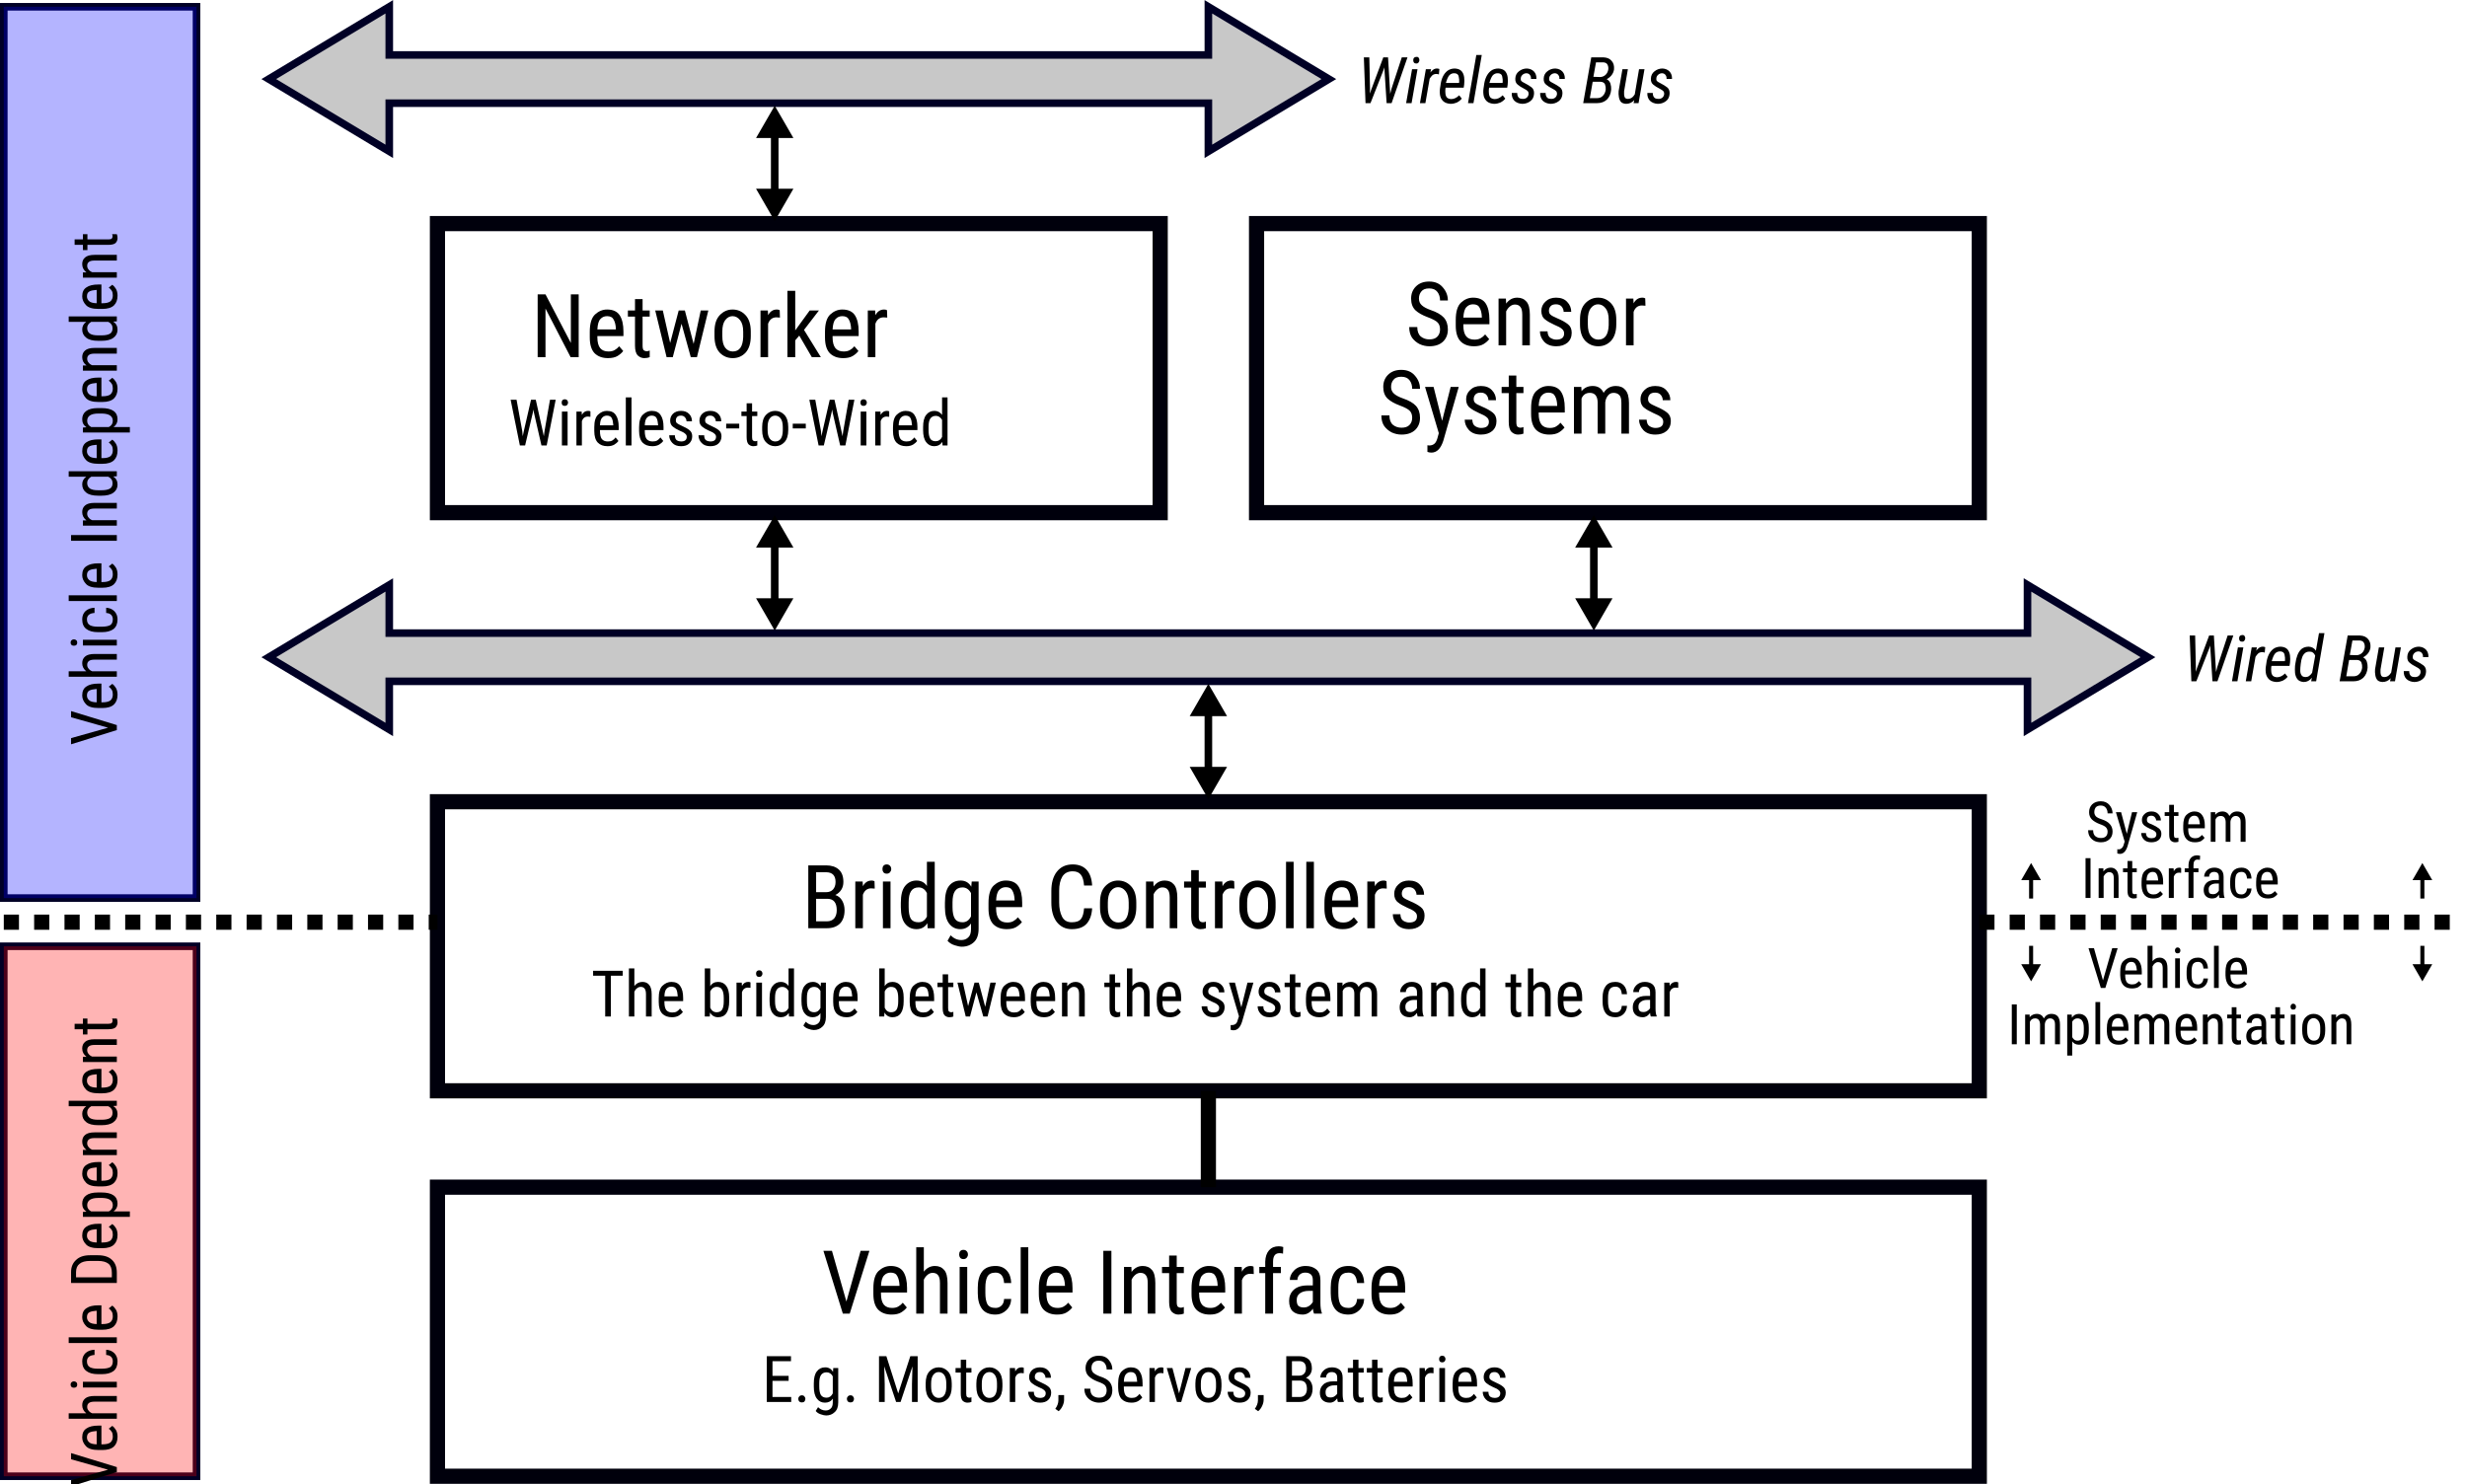
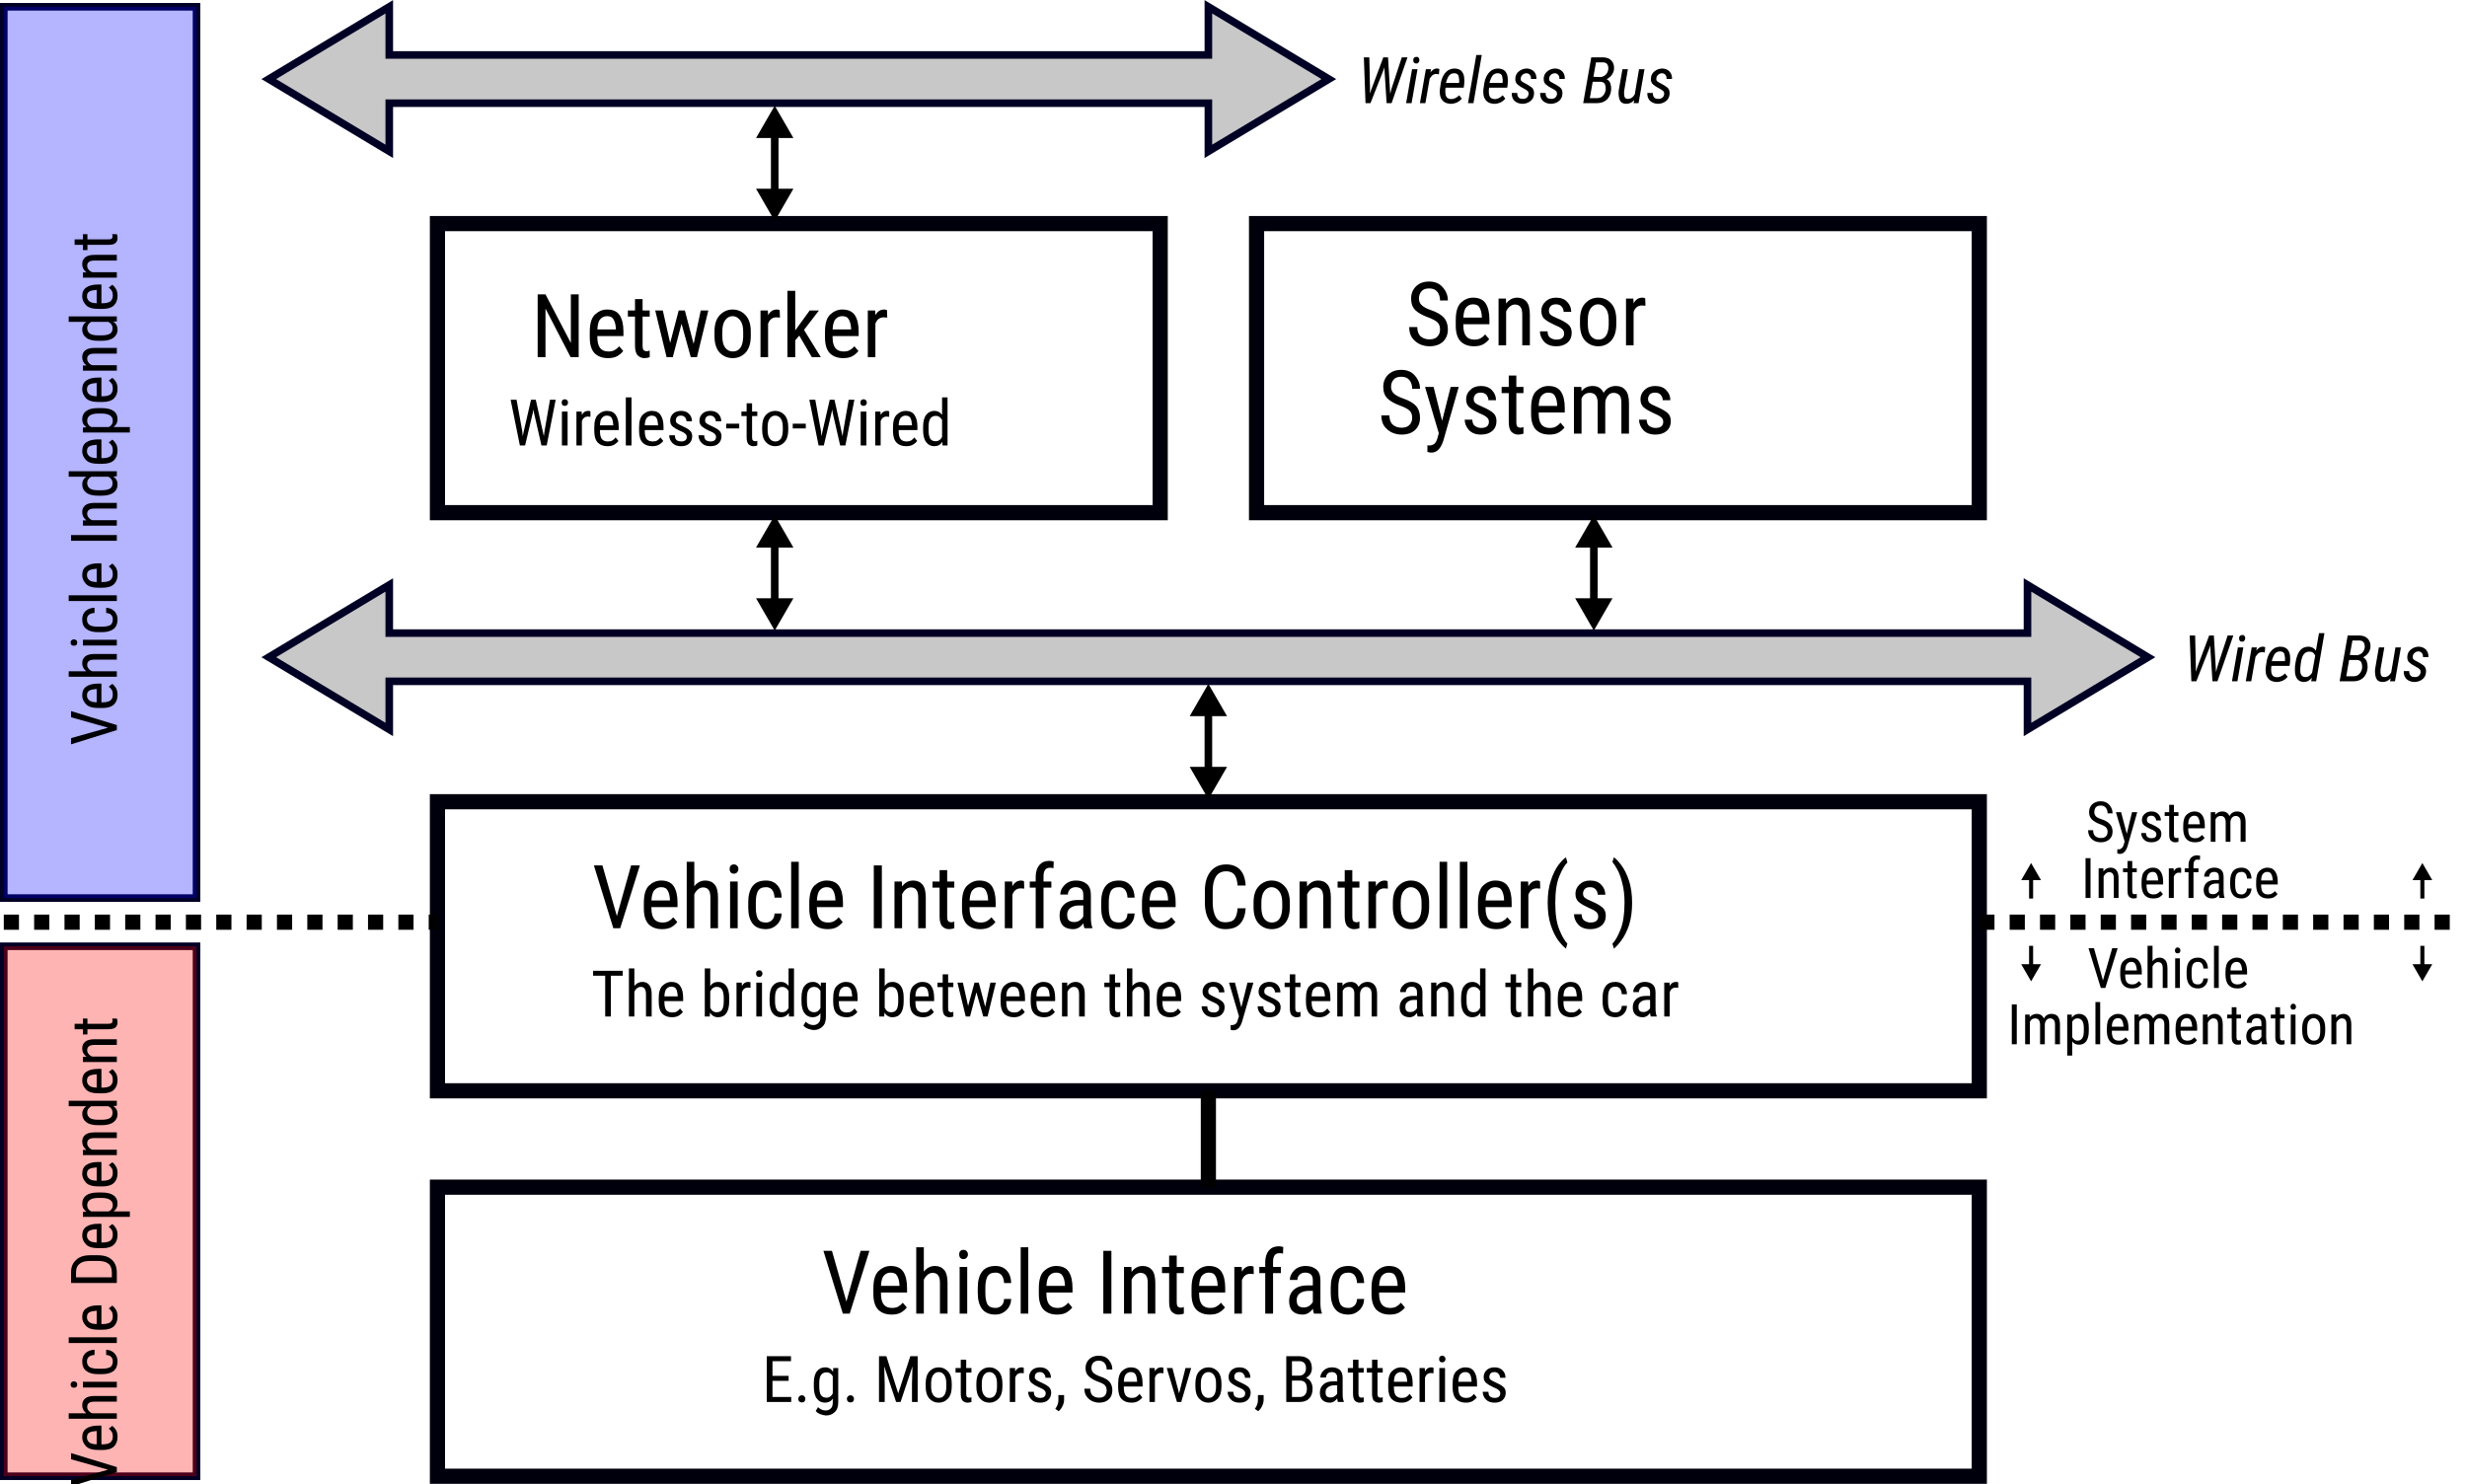
<svg xmlns="http://www.w3.org/2000/svg" width="6.4in" height="3.85in" viewBox="0 0 162.561 97.779" version="1.1" id="svg7115">
  <defs id="defs7109">
    <marker style="overflow:visible" id="marker12779" refX="0" refY="0" orient="auto">
      <path transform="scale(0.4)" style="fill:#000000;fill-opacity:1;fill-rule:evenodd;stroke:#000000;stroke-width:1pt;stroke-opacity:1" d="M 5.77,0 -2.88,5 V -5 Z" id="path12777" />
    </marker>
    <marker style="overflow:visible" id="marker12613" refX="0" refY="0" orient="auto">
      <path transform="scale(0.4)" style="fill:#000000;fill-opacity:1;fill-rule:evenodd;stroke:#000000;stroke-width:1pt;stroke-opacity:1" d="M 5.77,0 -2.88,5 V -5 Z" id="path12611" />
    </marker>
    <marker style="overflow:visible" id="marker12453" refX="0" refY="0" orient="auto">
      <path transform="scale(0.4)" style="fill:#000000;fill-opacity:1;fill-rule:evenodd;stroke:#000000;stroke-width:1pt;stroke-opacity:1" d="M 5.77,0 -2.88,5 V -5 Z" id="path12451" />
    </marker>
    <marker style="overflow:visible" id="marker12299" refX="0" refY="0" orient="auto">
      <path transform="scale(0.4)" style="fill:#000000;fill-opacity:1;fill-rule:evenodd;stroke:#000000;stroke-width:1pt;stroke-opacity:1" d="M 5.77,0 -2.88,5 V -5 Z" id="path12297" />
    </marker>
    <marker orient="auto" refY="0.0" refX="0.0" id="TriangleOutS" style="overflow:visible">
      <path id="path10255" d="M 5.77,0.0 L -2.88,5.0 L -2.88,-5.0 L 5.77,0.0 z " style="fill-rule:evenodd;stroke:#000000;stroke-width:1pt;stroke-opacity:1;fill:#000000;fill-opacity:1" transform="scale(0.2)" />
    </marker>
    <marker orient="auto" refY="0.0" refX="0.0" id="Arrow2Send" style="overflow:visible;">
      <path id="path10140" style="fill-rule:evenodd;stroke-width:0.625;stroke-linejoin:round;stroke:#000000;stroke-opacity:1;fill:#000000;fill-opacity:1" d="M 8.719,4.034 L -2.207,0.016 L 8.719,-4.002 C 6.973,-1.63 6.983,1.616 8.719,4.034 z " transform="scale(0.3) rotate(180) translate(-2.3,0)" />
    </marker>
    <marker orient="auto" refY="0" refX="0" id="TriangleOutM" style="overflow:visible">
      <path id="path1098" d="M 5.77,0 -2.88,5 V -5 Z" style="fill:#000000;fill-opacity:1;fill-rule:evenodd;stroke:#000000;stroke-width:1pt;stroke-opacity:1" transform="scale(0.4)" />
    </marker>
    <marker orient="auto" refY="0" refX="0" id="TriangleInM" style="overflow:visible">
      <path id="path1089" d="M 5.77,0 -2.88,5 V -5 Z" style="fill:#000000;fill-opacity:1;fill-rule:evenodd;stroke:#000000;stroke-width:1pt;stroke-opacity:1" transform="scale(-0.4)" />
    </marker>
    <marker style="overflow:visible" id="marker5618-2" refX="0" refY="0" orient="auto">
      <path transform="scale(0.4)" style="fill:#000000;fill-opacity:1;fill-rule:evenodd;stroke:#000000;stroke-width:1pt;stroke-opacity:1" d="M 5.77,0 -2.88,5 V -5 Z" id="path5616-4" />
    </marker>
    <marker style="overflow:visible" id="marker5618-6" refX="0" refY="0" orient="auto">
      <path transform="scale(0.4)" style="fill:#000000;fill-opacity:1;fill-rule:evenodd;stroke:#000000;stroke-width:1pt;stroke-opacity:1" d="M 5.77,0 -2.88,5 V -5 Z" id="path5616-9" />
    </marker>
    <marker style="overflow:visible" id="marker5618-6-9" refX="0" refY="0" orient="auto">
      <path transform="scale(0.4)" style="fill:#000000;fill-opacity:1;fill-rule:evenodd;stroke:#000000;stroke-width:1pt;stroke-opacity:1" d="M 5.77,0 -2.88,5 V -5 Z" id="path5616-9-1" />
    </marker>
    <marker style="overflow:visible" id="marker5618-2-4" refX="0" refY="0" orient="auto">
      <path transform="scale(0.4)" style="fill:#000000;fill-opacity:1;fill-rule:evenodd;stroke:#000000;stroke-width:1pt;stroke-opacity:1" d="M 5.77,0 -2.88,5 V -5 Z" id="path5616-4-9" />
    </marker>
    <marker orient="auto" refY="0" refX="0" id="TriangleInM-0" style="overflow:visible">
      <path id="path1089-6" d="M 5.77,0 -2.88,5 V -5 Z" style="fill:#000000;fill-opacity:1;fill-rule:evenodd;stroke:#000000;stroke-width:1pt;stroke-opacity:1" transform="scale(-0.4)" />
    </marker>
    <marker orient="auto" refY="0" refX="0" id="TriangleOutM-1" style="overflow:visible">
      <path id="path1098-5" d="M 5.77,0 -2.88,5 V -5 Z" style="fill:#000000;fill-opacity:1;fill-rule:evenodd;stroke:#000000;stroke-width:1pt;stroke-opacity:1" transform="scale(0.4)" />
    </marker>
    <marker orient="auto" refY="0" refX="0" id="TriangleInM-4" style="overflow:visible">
      <path id="path1089-9" d="M 5.77,0 -2.88,5 V -5 Z" style="fill:#000000;fill-opacity:1;fill-rule:evenodd;stroke:#000000;stroke-width:1pt;stroke-opacity:1" transform="scale(-0.4)" />
    </marker>
    <marker orient="auto" refY="0" refX="0" id="TriangleOutM-0" style="overflow:visible">
      <path id="path1098-9" d="M 5.77,0 -2.88,5 V -5 Z" style="fill:#000000;fill-opacity:1;fill-rule:evenodd;stroke:#000000;stroke-width:1pt;stroke-opacity:1" transform="scale(0.4)" />
    </marker>
    <marker orient="auto" refY="0" refX="0" id="TriangleInM-7" style="overflow:visible">
      <path id="path1089-7" d="M 5.77,0 -2.88,5 V -5 Z" style="fill:#000000;fill-opacity:1;fill-rule:evenodd;stroke:#000000;stroke-width:1pt;stroke-opacity:1" transform="scale(-0.4)" />
    </marker>
    <marker orient="auto" refY="0" refX="0" id="TriangleOutM-11" style="overflow:visible">
      <path id="path1098-59" d="M 5.77,0 -2.88,5 V -5 Z" style="fill:#000000;fill-opacity:1;fill-rule:evenodd;stroke:#000000;stroke-width:1pt;stroke-opacity:1" transform="scale(0.4)" />
    </marker>
    <marker orient="auto" refY="0" refX="0" id="TriangleInM-0-7" style="overflow:visible">
      <path id="path1089-6-6" d="M 5.77,0 -2.88,5 V -5 Z" style="fill:#000000;fill-opacity:1;fill-rule:evenodd;stroke:#000000;stroke-width:1pt;stroke-opacity:1" transform="scale(-0.4)" />
    </marker>
    <marker orient="auto" refY="0" refX="0" id="TriangleOutM-1-7" style="overflow:visible">
      <path id="path1098-5-3" d="M 5.77,0 -2.88,5 V -5 Z" style="fill:#000000;fill-opacity:1;fill-rule:evenodd;stroke:#000000;stroke-width:1pt;stroke-opacity:1" transform="scale(0.4)" />
    </marker>
    <marker orient="auto" refY="0" refX="0" id="TriangleInM-0-5" style="overflow:visible">
      <path id="path1089-6-63" d="M 5.77,0 -2.88,5 V -5 Z" style="fill:#000000;fill-opacity:1;fill-rule:evenodd;stroke:#000000;stroke-width:1pt;stroke-opacity:1" transform="scale(-0.4)" />
    </marker>
    <marker orient="auto" refY="0" refX="0" id="TriangleOutM-1-9" style="overflow:visible">
      <path id="path1098-5-4" d="M 5.77,0 -2.88,5 V -5 Z" style="fill:#000000;fill-opacity:1;fill-rule:evenodd;stroke:#000000;stroke-width:1pt;stroke-opacity:1" transform="scale(0.4)" />
    </marker>
    <marker orient="auto" refY="0" refX="0" id="TriangleInM-0-1" style="overflow:visible">
      <path id="path1089-6-2" d="M 5.77,0 -2.88,5 V -5 Z" style="fill:#000000;fill-opacity:1;fill-rule:evenodd;stroke:#000000;stroke-width:1pt;stroke-opacity:1" transform="scale(-0.4)" />
    </marker>
    <marker orient="auto" refY="0" refX="0" id="TriangleOutM-1-93" style="overflow:visible">
      <path id="path1098-5-9" d="M 5.77,0 -2.88,5 V -5 Z" style="fill:#000000;fill-opacity:1;fill-rule:evenodd;stroke:#000000;stroke-width:1pt;stroke-opacity:1" transform="scale(0.4)" />
    </marker>
    <marker orient="auto" refY="0" refX="0" id="TriangleOutS-3" style="overflow:visible">
      <path id="path10255-6" d="M 5.77,0 -2.88,5 V -5 Z" style="fill:#000000;fill-opacity:1;fill-rule:evenodd;stroke:#000000;stroke-width:1pt;stroke-opacity:1" transform="scale(0.2)" />
    </marker>
    <marker orient="auto" refY="0" refX="0" id="TriangleOutS-3-5" style="overflow:visible">
      <path id="path10255-6-3" d="M 5.77,0 -2.88,5 V -5 Z" style="fill:#000000;fill-opacity:1;fill-rule:evenodd;stroke:#000000;stroke-width:1pt;stroke-opacity:1" transform="scale(0.2)" />
    </marker>
    <marker orient="auto" refY="0" refX="0" id="TriangleOutS-3-6" style="overflow:visible">
      <path id="path10255-6-2" d="M 5.77,0 -2.88,5 V -5 Z" style="fill:#000000;fill-opacity:1;fill-rule:evenodd;stroke:#000000;stroke-width:1pt;stroke-opacity:1" transform="scale(0.2)" />
    </marker>
  </defs>
  <g id="layer1" transform="translate(-28.325,613.079)">
    <g id="g839" transform="translate(44.45,2.8828125e-5)">
      <rect y="-534.85" x="12.7" height="19.05" width="101.6" id="rect1415" style="opacity:1;fill:none;fill-opacity:1;stroke:#00000c;stroke-width:1;stroke-linecap:butt;stroke-linejoin:miter;stroke-miterlimit:4;stroke-dasharray:none;stroke-dashoffset:0;stroke-opacity:1;paint-order:stroke fill markers" />
      <text id="text1434" y="-526.517" x="63.366" style="font-style:normal;font-variant:normal;font-weight:normal;font-stretch:normal;font-size:5.821px;line-height:1;font-family:'Roboto Condensed';-inkscape-font-specification:'Roboto Condensed, ';text-align:center;letter-spacing:0px;word-spacing:0px;text-anchor:middle;fill:#000000;fill-opacity:1;stroke:none;stroke-width:0.265" xml:space="preserve">
        <tspan style="font-style:normal;font-variant:normal;font-weight:normal;font-stretch:normal;font-size:5.821px;line-height:1;font-family:'Roboto Condensed';-inkscape-font-specification:'Roboto Condensed, ';text-align:center;text-anchor:middle;stroke-width:0.265" y="-526.517" x="63.366" id="tspan1432">Vehicle Interface</tspan>
        <tspan id="tspan1436" style="font-style:normal;font-variant:normal;font-weight:normal;font-stretch:normal;font-size:4.233px;line-height:1;font-family:'Roboto Condensed';-inkscape-font-specification:'Roboto Condensed, ';text-align:center;text-anchor:middle;stroke-width:0.265" y="-520.696" x="63.366">E.g. Motors, Servos, Batteries</tspan>
      </text>
    </g>
    <g transform="translate(44.45001,-25.39995)" id="g839-6">
      <rect y="-534.85" x="12.7" height="19.05" width="101.6" id="rect1415-6" style="opacity:1;fill:none;fill-opacity:1;stroke:#00000c;stroke-width:1;stroke-linecap:butt;stroke-linejoin:miter;stroke-miterlimit:4;stroke-dasharray:none;stroke-dashoffset:0;stroke-opacity:1;paint-order:stroke fill markers" />
      <text id="text1434-4" y="-526.517" x="63.366" style="font-style:normal;font-variant:normal;font-weight:normal;font-stretch:normal;font-size:5.821px;line-height:1;font-family:'Roboto Condensed';-inkscape-font-specification:'Roboto Condensed, ';text-align:center;letter-spacing:0px;word-spacing:0px;text-anchor:middle;fill:#000000;fill-opacity:1;stroke:none;stroke-width:0.265" xml:space="preserve">
-         <tspan style="font-style:normal;font-variant:normal;font-weight:normal;font-stretch:normal;font-size:5.821px;line-height:1;font-family:'Roboto Condensed';-inkscape-font-specification:'Roboto Condensed, ';text-align:center;text-anchor:middle;stroke-width:0.265" y="-526.517" x="63.366" id="tspan1432-9">Bridge Controllers</tspan>
+         <tspan style="font-style:normal;font-variant:normal;font-weight:normal;font-stretch:normal;font-size:5.821px;line-height:1;font-family:'Roboto Condensed';-inkscape-font-specification:'Roboto Condensed, ';text-align:center;text-anchor:middle;stroke-width:0.265" y="-526.517" x="63.366" id="tspan1432-9">Vehicle Interface Controller(s)</tspan>
        <tspan id="tspan1436-5" style="font-style:normal;font-variant:normal;font-weight:normal;font-stretch:normal;font-size:4.233px;line-height:1;font-family:'Roboto Condensed';-inkscape-font-specification:'Roboto Condensed, ';text-align:center;text-anchor:middle;stroke-width:0.265" y="-520.696" x="63.366">The bridge between the system and the car</tspan>
      </text>
    </g>
    <g transform="translate(47.62501,-63.49994)" id="g839-6-4">
      <rect y="-534.85" x="9.525" height="19.05" width="47.625" id="rect1415-6-8" style="opacity:1;fill:none;fill-opacity:1;stroke:#00000c;stroke-width:1;stroke-linecap:butt;stroke-linejoin:miter;stroke-miterlimit:4;stroke-dasharray:none;stroke-dashoffset:0;stroke-opacity:1;paint-order:stroke fill markers" />
      <text id="text1434-4-7" y="-526.045" x="33.491" style="font-style:normal;font-variant:normal;font-weight:normal;font-stretch:normal;font-size:5.821px;line-height:1;font-family:'Roboto Condensed';-inkscape-font-specification:'Roboto Condensed, ';text-align:center;letter-spacing:0px;word-spacing:0px;text-anchor:middle;fill:#000000;fill-opacity:1;stroke:none;stroke-width:0.265" xml:space="preserve">
        <tspan style="font-style:normal;font-variant:normal;font-weight:normal;font-stretch:normal;font-size:5.821px;line-height:1;font-family:'Roboto Condensed';-inkscape-font-specification:'Roboto Condensed, ';text-align:center;text-anchor:middle;stroke-width:0.265" y="-526.045" x="33.491" id="tspan1432-9-1">Networker</tspan>
        <tspan id="tspan1436-5-7" style="font-style:normal;font-variant:normal;font-weight:normal;font-stretch:normal;font-size:4.233px;line-height:1;font-family:'Roboto Condensed';-inkscape-font-specification:'Roboto Condensed, ';text-align:center;text-anchor:middle;stroke-width:0.265" y="-520.224" x="33.491">Wireless-to-Wired</tspan>
      </text>
    </g>
    <g transform="translate(92.07501,-63.49994)" id="g839-6-4-2">
      <rect y="-534.85" x="19.05" height="19.05" width="47.625" id="rect1415-6-8-7" style="opacity:1;fill:none;fill-opacity:1;stroke:#00000c;stroke-width:1;stroke-linecap:butt;stroke-linejoin:miter;stroke-miterlimit:4;stroke-dasharray:none;stroke-dashoffset:0;stroke-opacity:1;paint-order:stroke fill markers" />
      <text id="text1434-4-7-2" y="-526.827" x="42.845" style="font-style:normal;font-variant:normal;font-weight:normal;font-stretch:normal;font-size:5.821px;line-height:1;font-family:'Roboto Condensed';-inkscape-font-specification:'Roboto Condensed, ';text-align:center;letter-spacing:0px;word-spacing:0px;text-anchor:middle;fill:#000000;fill-opacity:1;stroke:none;stroke-width:0.265" xml:space="preserve">
        <tspan style="font-style:normal;font-variant:normal;font-weight:normal;font-stretch:normal;font-size:5.821px;line-height:1;font-family:'Roboto Condensed';-inkscape-font-specification:'Roboto Condensed, ';text-align:center;text-anchor:middle;stroke-width:0.265" y="-526.827" x="42.845" id="tspan1432-9-1-2">Sensor</tspan>
        <tspan style="font-style:normal;font-variant:normal;font-weight:normal;font-stretch:normal;font-size:5.821px;line-height:1;font-family:'Roboto Condensed';-inkscape-font-specification:'Roboto Condensed, ';text-align:center;text-anchor:middle;stroke-width:0.265" y="-521.006" x="42.845" id="tspan924">Systems</tspan>
        <tspan id="tspan1436-5-7-6" style="font-style:normal;font-variant:normal;font-weight:normal;font-stretch:normal;font-size:4.233px;line-height:1;font-family:'Roboto Condensed';-inkscape-font-specification:'Roboto Condensed, ';text-align:center;text-anchor:middle;stroke-width:0.265" y="-515.185" x="42.845" />
      </text>
    </g>
    <path style="fill:none;stroke:#000000;stroke-width:1;stroke-linecap:butt;stroke-linejoin:miter;stroke-miterlimit:4;stroke-dasharray:none;stroke-opacity:1" d="m 107.95,-541.2 v 6.35" id="path926" />
    <path style="fill:#c8c8c8;fill-opacity:1;stroke:#000025;stroke-width:0.5;stroke-linecap:butt;stroke-linejoin:miter;stroke-miterlimit:4;stroke-dasharray:none;stroke-opacity:1" d="M 53.975,-571.362 H 161.925 v -3.175 l 7.938,4.763 -7.938,4.763 v -3.175 H 107.95 53.975 v 3.175 l -7.938,-4.763 7.938,-4.763 z" id="path928" />
    <text xml:space="preserve" style="font-style:italic;font-variant:normal;font-weight:normal;font-stretch:normal;font-size:4.233px;line-height:1.25;font-family:'Roboto Condensed';-inkscape-font-specification:'Roboto Condensed,  Italic';letter-spacing:0px;word-spacing:0px;fill:#000000;fill-opacity:1;stroke:none;stroke-width:0.265" x="172.193" y="-568.188" id="text932">
      <tspan x="172.193" y="-568.188" style="font-style:italic;font-variant:normal;font-weight:normal;font-stretch:normal;font-family:'Roboto Condensed';-inkscape-font-specification:'Roboto Condensed,  Italic';stroke-width:0.265" id="tspan934">Wired Bus</tspan>
    </text>
    <path style="fill:#c8c8c8;fill-opacity:1;stroke:#000025;stroke-width:0.5;stroke-linecap:butt;stroke-linejoin:miter;stroke-miterlimit:4;stroke-dasharray:none;stroke-opacity:1" d="M 53.975,-609.462 H 107.95 v -3.175 l 7.938,4.763 -7.938,4.763 v -3.175 H 53.975 v 3.175 l -7.938,-4.763 7.938,-4.763 z" id="path928-1" />
    <path style="fill:none;stroke:#000000;stroke-width:0.5;stroke-linecap:butt;stroke-linejoin:miter;stroke-miterlimit:4;stroke-dasharray:none;stroke-opacity:1;marker-start:url(#TriangleInM-0);marker-end:url(#TriangleOutM-1)" d="m 79.375,-572.95 v -4.762" id="path951-9" />
    <path style="fill:none;stroke:#000000;stroke-width:0.5;stroke-linecap:butt;stroke-linejoin:miter;stroke-miterlimit:4;stroke-dasharray:none;stroke-opacity:1;marker-start:url(#TriangleInM-0-7);marker-end:url(#TriangleOutM-1-7)" d="m 79.375,-599.937 v -4.762" id="path951-9-6" />
    <path style="fill:none;stroke:#000000;stroke-width:0.5;stroke-linecap:butt;stroke-linejoin:miter;stroke-miterlimit:4;stroke-dasharray:none;stroke-opacity:1;marker-start:url(#TriangleInM-0-5);marker-end:url(#TriangleOutM-1-9)" d="m 133.35,-572.95 v -4.762" id="path951-9-8" />
    <path style="fill:none;stroke:#000000;stroke-width:0.5;stroke-linecap:butt;stroke-linejoin:miter;stroke-miterlimit:4;stroke-dasharray:none;stroke-opacity:1;marker-start:url(#TriangleInM-0-1);marker-end:url(#TriangleOutM-1-93)" d="m 107.95,-561.837 v -4.762" id="path951-9-0" />
    <text xml:space="preserve" style="font-style:italic;font-variant:normal;font-weight:normal;font-stretch:normal;font-size:4.233px;line-height:1.25;font-family:'Roboto Condensed';-inkscape-font-specification:'Roboto Condensed,  Italic';letter-spacing:0px;word-spacing:0px;fill:#000000;fill-opacity:1;stroke:none;stroke-width:0.265" x="117.774" y="-606.288" id="text932-8">
      <tspan x="117.774" y="-606.288" style="font-style:italic;font-variant:normal;font-weight:normal;font-stretch:normal;font-family:'Roboto Condensed';-inkscape-font-specification:'Roboto Condensed,  Italic';stroke-width:0.265" id="tspan934-5">Wireless Bus</tspan>
    </text>
    <rect style="opacity:1;fill:#0000ff;fill-opacity:0.294;stroke:#000025;stroke-width:0.5;stroke-linecap:butt;stroke-linejoin:miter;stroke-miterlimit:4;stroke-dasharray:none;stroke-dashoffset:0;stroke-opacity:1;paint-order:stroke fill markers" id="rect1367" width="12.7" height="58.737" x="28.575" y="-612.638" />
    <rect style="opacity:1;fill:#ff0000;fill-opacity:0.294;stroke:#000025;stroke-width:0.5;stroke-linecap:butt;stroke-linejoin:miter;stroke-miterlimit:4;stroke-dasharray:none;stroke-dashoffset:0;stroke-opacity:1;paint-order:stroke fill markers" id="rect1367-0" width="12.7" height="34.925" x="28.575" y="-550.725" />
    <text xml:space="preserve" style="font-style:normal;font-variant:normal;font-weight:normal;font-stretch:normal;font-size:4.233px;line-height:1.25;font-family:'Roboto Condensed';-inkscape-font-specification:'Roboto Condensed, ';text-align:center;letter-spacing:0px;word-spacing:0px;text-anchor:middle;fill:#000000;fill-opacity:1;stroke:none;stroke-width:0.265" x="583.305" y="36.025" id="text1388" transform="rotate(-90)">
      <tspan x="583.305" y="36.025" style="font-style:normal;font-variant:normal;font-weight:normal;font-stretch:normal;font-family:'Roboto Condensed';-inkscape-font-specification:'Roboto Condensed, ';text-align:center;text-anchor:middle;stroke-width:0.265" id="tspan1390">Vehicle Independent</tspan>
    </text>
    <text xml:space="preserve" style="font-style:normal;font-variant:normal;font-weight:normal;font-stretch:normal;font-size:4.233px;line-height:1.25;font-family:'Roboto Condensed';-inkscape-font-specification:'Roboto Condensed, ';text-align:center;letter-spacing:0px;word-spacing:0px;text-anchor:middle;fill:#000000;fill-opacity:1;stroke:none;stroke-width:0.265" x="533.012" y="36.025" id="text1388-9" transform="rotate(-90)">
      <tspan x="533.012" y="36.025" style="font-style:normal;font-variant:normal;font-weight:normal;font-stretch:normal;font-size:4.233px;font-family:'Roboto Condensed';-inkscape-font-specification:'Roboto Condensed, ';text-align:center;text-anchor:middle;stroke-width:0.265" id="tspan1390-6">Vehicle Dependent</tspan>
    </text>
    <g id="g10079">
      <path id="path10073" d="M 28.575,-552.312 H 57.15" style="fill:none;stroke:#000000;stroke-width:1;stroke-linecap:butt;stroke-linejoin:miter;stroke-miterlimit:4;stroke-dasharray:1, 1;stroke-dashoffset:0;stroke-opacity:1" />
      <text xml:space="preserve" style="font-style:normal;font-variant:normal;font-weight:normal;font-stretch:normal;font-size:3.704px;line-height:1;font-family:'Roboto Condensed';-inkscape-font-specification:'Roboto Condensed, ';text-align:center;letter-spacing:0px;word-spacing:0px;text-anchor:middle;fill:#000000;fill-opacity:1;stroke:none;stroke-width:0.265" x="174.977" y="-557.611" id="text10083">
        <tspan id="tspan10081" x="174.977" y="-557.611" style="font-size:3.704px;line-height:1;text-align:center;text-anchor:middle;stroke-width:0.265">System</tspan>
        <tspan x="174.977" y="-553.907" style="font-size:3.704px;line-height:1;text-align:center;text-anchor:middle;stroke-width:0.265" id="tspan12957">Interface</tspan>
      </text>
      <text xml:space="preserve" style="font-style:normal;font-variant:normal;font-weight:normal;font-stretch:normal;font-size:3.704px;line-height:1;font-family:'Roboto Condensed';-inkscape-font-specification:'Roboto Condensed, ';text-align:center;letter-spacing:0px;word-spacing:0px;text-anchor:middle;fill:#000000;fill-opacity:1;stroke:none;stroke-width:0.265" x="175.025" y="-547.976" id="text10087">
        <tspan id="tspan10085" x="175.449" y="-547.976" style="font-size:3.704px;line-height:1;text-align:center;text-anchor:middle;stroke-width:0.265">Vehicle </tspan>
        <tspan x="175.025" y="-544.272" style="font-size:3.704px;line-height:1;text-align:center;text-anchor:middle;stroke-width:0.265" id="tspan12955">Implementation</tspan>
      </text>
      <path id="path10075" d="M 158.75,-552.312 H 190.5" style="fill:none;stroke:#000000;stroke-width:1;stroke-linecap:butt;stroke-linejoin:miter;stroke-miterlimit:4;stroke-dasharray:1, 1;stroke-dashoffset:0;stroke-opacity:1" />
      <path style="fill:none;stroke:#000000;stroke-width:0.265;stroke-linecap:butt;stroke-linejoin:miter;stroke-miterlimit:4;stroke-dasharray:none;stroke-opacity:1;marker-end:url(#marker12453)" d="m 187.945,-553.871 v -1.587" id="path10093" />
      <path style="fill:none;stroke:#000000;stroke-width:0.265;stroke-linecap:butt;stroke-linejoin:miter;stroke-miterlimit:4;stroke-dasharray:none;stroke-opacity:1;marker-end:url(#marker12613)" d="m 162.163,-553.871 v -1.587" id="path10093-7" />
      <path style="fill:none;stroke:#000000;stroke-width:0.265;stroke-linecap:butt;stroke-linejoin:miter;stroke-miterlimit:4;stroke-dasharray:none;stroke-opacity:1;marker-end:url(#marker12779)" d="m 162.163,-550.754 v 1.587" id="path10093-7-5" />
      <path style="fill:none;stroke:#000000;stroke-width:0.265;stroke-linecap:butt;stroke-linejoin:miter;stroke-miterlimit:4;stroke-dasharray:none;stroke-opacity:1;marker-end:url(#marker12299)" d="m 187.945,-550.754 v 1.587" id="path10093-7-9" />
    </g>
  </g>
</svg>
